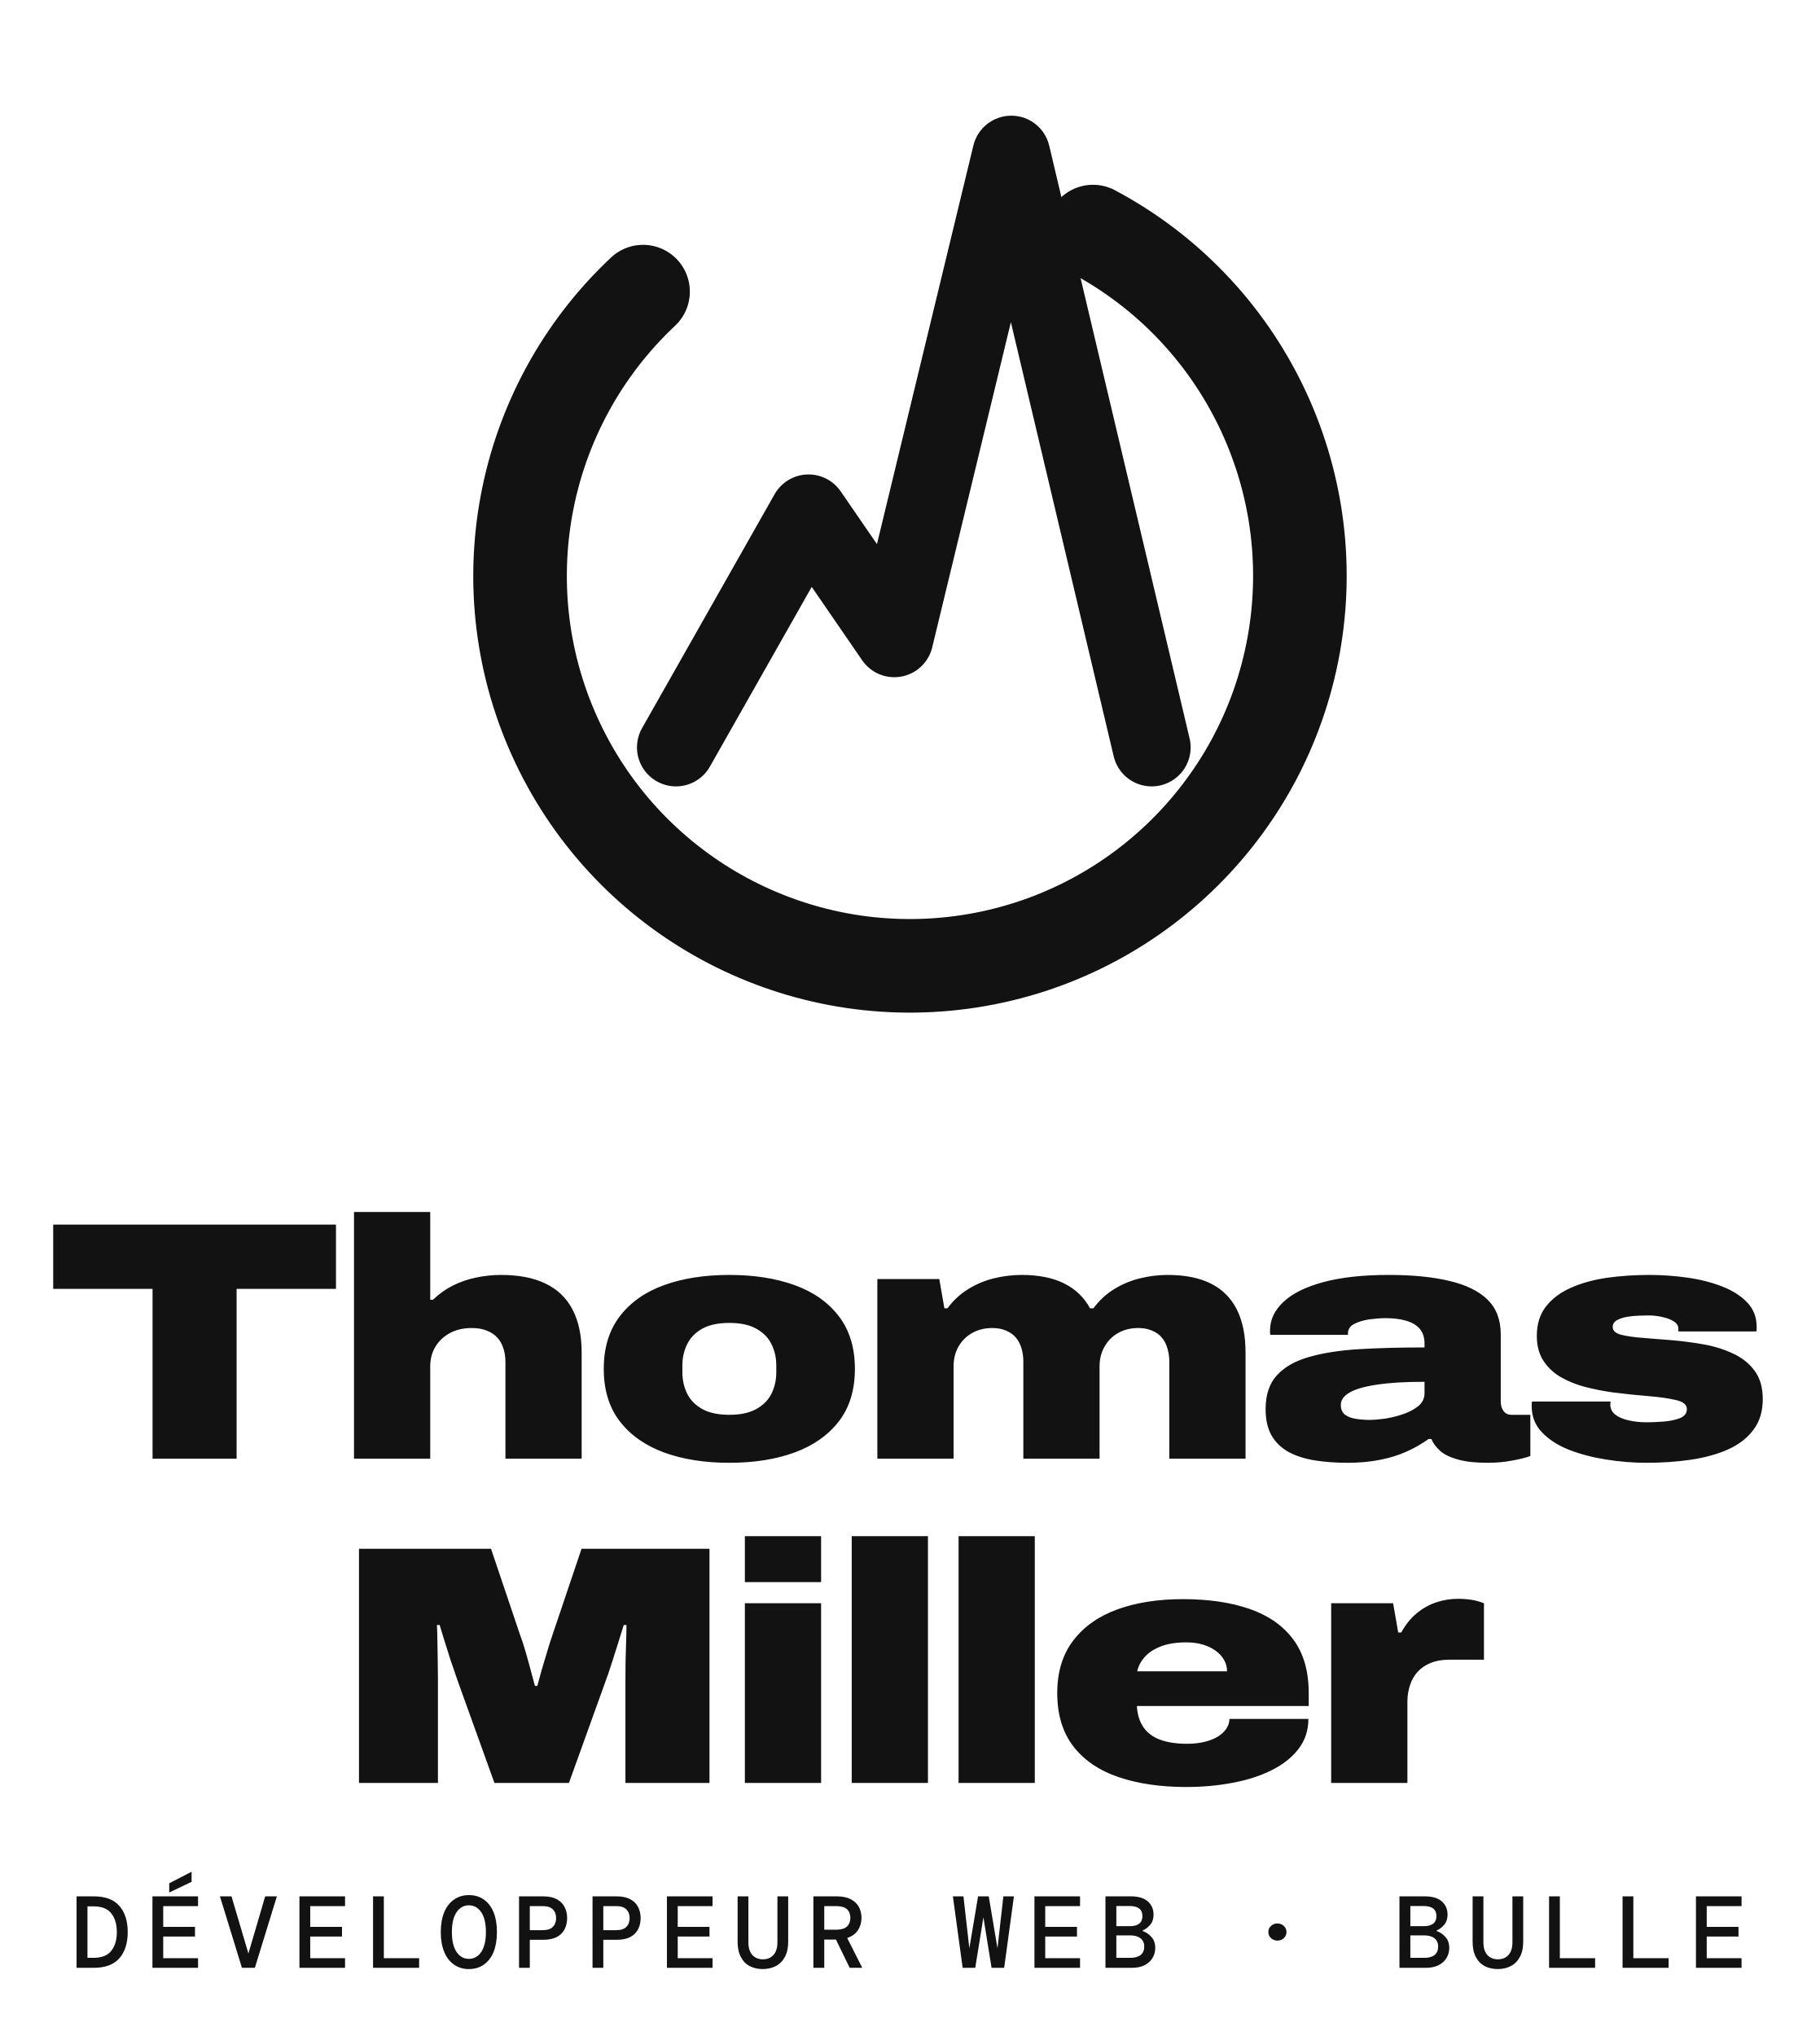
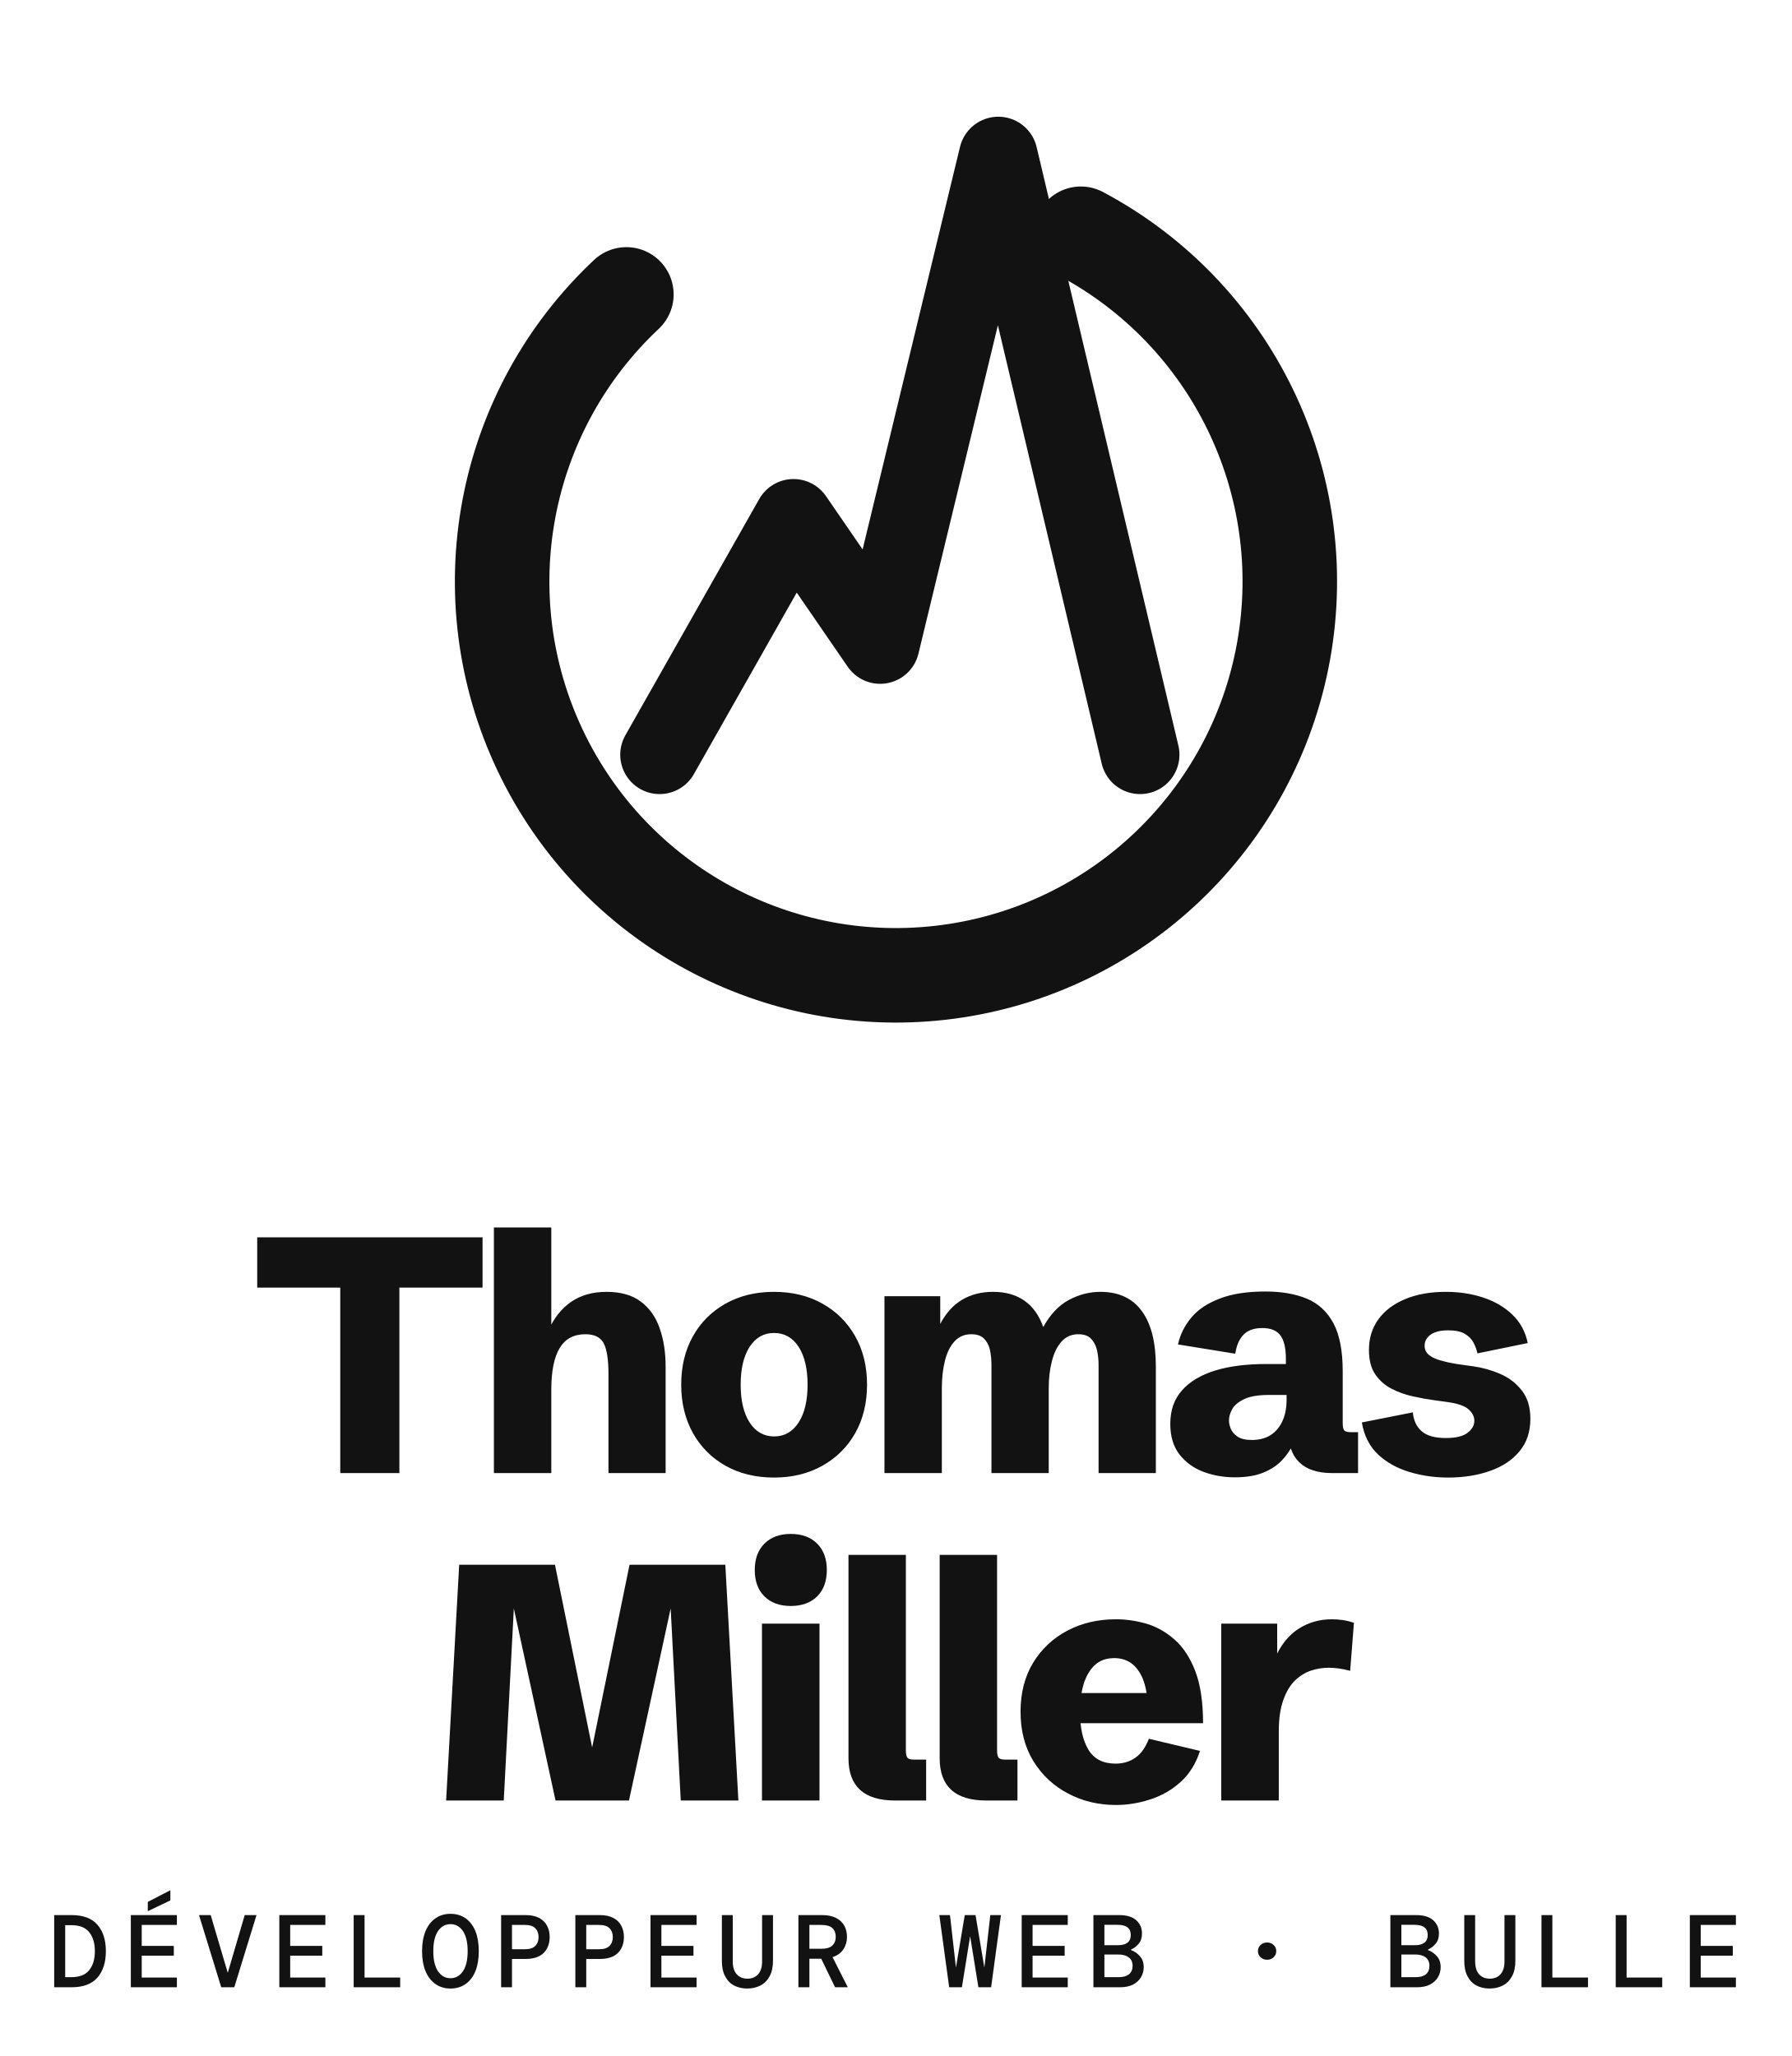
- <svg xmlns="http://www.w3.org/2000/svg" viewBox="0 0 160.43 179.46" width="160" height="179" role="img" aria-label="Thomas Miller">
-   <g transform="translate(36.22 4.00) scale(1.375)" fill="none" stroke-linecap="round" stroke-linejoin="round">
+ <svg xmlns="http://www.w3.org/2000/svg" viewBox="0 0 155.96 179.46" width="156" height="179" role="img" aria-label="Thomas Miller">
+   <g transform="translate(33.98 4.00) scale(1.375)" fill="none" stroke-linecap="round" stroke-linejoin="round">
    <path d="M43.74 11.93 A25 25 0 1 1 14.89 15.78" stroke="#121212" stroke-width="6" />
    <path d="M17 45 L25.5 30 L31 38 L38.5 7 L47.5 45" stroke="#121212" stroke-width="5" />
  </g>
-   <path transform="translate(4.00 128.58)" d="M9.45 0V-14.97H0.69V-20.64H25.62V-14.97H16.86V0ZM27.21 0V-21.75H33.93V-14.01H34.17Q34.98 -14.79 35.94 -15.27Q36.9 -15.75 37.98 -15.97Q39.06 -16.2 40.17 -16.2Q42.54 -16.2 44.11 -15.43Q45.69 -14.67 46.48 -13.14Q47.28 -11.61 47.28 -9.36V0H40.56V-8.55Q40.56 -9.18 40.38 -9.73Q40.2 -10.29 39.84 -10.68Q39.48 -11.07 38.92 -11.29Q38.37 -11.52 37.59 -11.52Q36.51 -11.52 35.69 -11.09Q34.86 -10.65 34.39 -9.88Q33.93 -9.12 33.93 -8.13V0ZM60.3 0.36Q57.03 0.36 54.54 -0.55Q52.05 -1.47 50.64 -3.3Q49.23 -5.13 49.23 -7.92Q49.23 -10.71 50.64 -12.55Q52.05 -14.4 54.54 -15.3Q57.03 -16.2 60.3 -16.2Q63.57 -16.2 66.06 -15.3Q68.55 -14.4 69.96 -12.55Q71.37 -10.71 71.37 -7.92Q71.37 -5.13 69.96 -3.3Q68.55 -1.47 66.06 -0.55Q63.57 0.36 60.3 0.36ZM60.3 -3.87Q61.77 -3.87 62.68 -4.38Q63.6 -4.89 64.02 -5.74Q64.44 -6.6 64.44 -7.62V-8.22Q64.44 -9.24 64.02 -10.09Q63.6 -10.95 62.68 -11.46Q61.77 -11.97 60.3 -11.97Q58.83 -11.97 57.91 -11.46Q57 -10.95 56.58 -10.09Q56.16 -9.24 56.16 -8.22V-7.62Q56.16 -6.6 56.58 -5.74Q57 -4.89 57.91 -4.38Q58.83 -3.87 60.3 -3.87ZM73.35 0V-15.84H78.81L79.26 -13.26H79.53Q80.31 -14.31 81.36 -14.95Q82.41 -15.6 83.62 -15.9Q84.84 -16.2 86.07 -16.2Q88.32 -16.2 89.82 -15.45Q91.32 -14.7 92.1 -13.26H92.4Q93.18 -14.31 94.23 -14.95Q95.28 -15.6 96.5 -15.9Q97.71 -16.2 98.94 -16.2Q101.25 -16.2 102.77 -15.43Q104.28 -14.67 105.05 -13.14Q105.81 -11.61 105.81 -9.36V0H99.09V-8.55Q99.09 -9.18 98.92 -9.73Q98.76 -10.29 98.43 -10.68Q98.1 -11.07 97.57 -11.29Q97.05 -11.52 96.36 -11.52Q95.37 -11.52 94.59 -11.09Q93.81 -10.65 93.38 -9.88Q92.94 -9.12 92.94 -8.13V0H86.22V-8.55Q86.22 -9.18 86.06 -9.73Q85.89 -10.29 85.56 -10.68Q85.23 -11.07 84.7 -11.29Q84.18 -11.52 83.49 -11.52Q82.5 -11.52 81.72 -11.09Q80.94 -10.65 80.5 -9.88Q80.07 -9.12 80.07 -8.13V0ZM114.78 0.36Q113.25 0.36 111.93 0.15Q110.61 -0.06 109.63 -0.58Q108.66 -1.11 108.12 -2.02Q107.58 -2.94 107.58 -4.38Q107.58 -6.27 108.58 -7.36Q109.59 -8.46 111.45 -8.98Q113.31 -9.51 115.88 -9.66Q118.44 -9.81 121.59 -9.81V-10.14Q121.59 -10.95 121.17 -11.45Q120.75 -11.94 119.98 -12.16Q119.22 -12.39 118.17 -12.39Q117.54 -12.39 116.76 -12.29Q115.98 -12.18 115.41 -11.89Q114.84 -11.61 114.84 -11.04V-10.92H108Q107.97 -11.04 107.97 -11.11Q107.97 -11.19 107.97 -11.31Q107.97 -12.72 109.16 -13.83Q110.34 -14.94 112.68 -15.57Q115.02 -16.2 118.44 -16.2Q121.59 -16.2 123.79 -15.67Q126 -15.15 127.16 -14.01Q128.31 -12.87 128.31 -10.95V-5.04Q128.31 -4.56 128.55 -4.21Q128.79 -3.87 129.27 -3.87H130.92V-0.24Q130.38 -0.03 129.34 0.16Q128.31 0.36 127.17 0.36Q125.55 0.36 124.53 0.07Q123.51 -0.21 122.97 -0.69Q122.43 -1.17 122.19 -1.74H121.95Q121.08 -1.11 120.01 -0.63Q118.95 -0.15 117.66 0.1Q116.37 0.36 114.78 0.36ZM116.79 -3.42Q117.24 -3.42 118.02 -3.52Q118.8 -3.63 119.62 -3.9Q120.45 -4.17 121.02 -4.62Q121.59 -5.07 121.59 -5.79V-6.78Q118.98 -6.78 117.34 -6.52Q115.71 -6.27 114.96 -5.82Q114.21 -5.37 114.21 -4.74Q114.21 -4.17 114.58 -3.88Q114.96 -3.6 115.56 -3.51Q116.16 -3.42 116.79 -3.42ZM141.18 0.36Q139.38 0.36 137.59 0.07Q135.81 -0.21 134.32 -0.79Q132.84 -1.38 131.94 -2.33Q131.04 -3.27 131.04 -4.62Q131.04 -4.71 131.04 -4.81Q131.04 -4.92 131.07 -5.04H138Q137.97 -4.92 137.97 -4.84Q137.97 -4.77 137.97 -4.71Q138 -4.2 138.43 -3.87Q138.87 -3.54 139.59 -3.38Q140.31 -3.21 141.18 -3.21Q141.78 -3.21 142.62 -3.27Q143.46 -3.33 144.09 -3.57Q144.72 -3.81 144.72 -4.38Q144.72 -4.95 143.76 -5.17Q142.8 -5.4 141.3 -5.52Q139.8 -5.64 138.15 -5.85Q136.89 -6.03 135.7 -6.34Q134.52 -6.66 133.57 -7.21Q132.63 -7.77 132.06 -8.65Q131.49 -9.54 131.49 -10.83Q131.49 -12.39 132.3 -13.42Q133.11 -14.46 134.5 -15.07Q135.9 -15.69 137.68 -15.95Q139.47 -16.2 141.42 -16.2Q143.1 -16.2 144.78 -15.96Q146.46 -15.72 147.84 -15.18Q149.22 -14.64 150.04 -13.77Q150.87 -12.9 150.87 -11.64Q150.87 -11.55 150.87 -11.41Q150.87 -11.28 150.84 -11.22H143.97V-11.46Q143.97 -11.85 143.56 -12.11Q143.16 -12.36 142.56 -12.49Q141.96 -12.63 141.33 -12.63Q141.06 -12.63 140.53 -12.61Q140.01 -12.6 139.47 -12.51Q138.93 -12.42 138.55 -12.21Q138.18 -12 138.18 -11.61Q138.18 -11.13 138.91 -10.93Q139.65 -10.74 140.85 -10.65Q142.05 -10.56 143.46 -10.44Q144.84 -10.32 146.25 -10.07Q147.66 -9.81 148.83 -9.25Q150 -8.7 150.7 -7.74Q151.41 -6.78 151.41 -5.25Q151.41 -3.63 150.58 -2.54Q149.76 -1.44 148.33 -0.81Q146.91 -0.18 145.06 0.09Q143.22 0.36 141.18 0.36Z" fill="#121212" />
-   <path transform="translate(29.43 157.16)" d="M2.22 0V-20.64H13.86L16.41 -13.08Q16.65 -12.45 16.89 -11.62Q17.13 -10.8 17.35 -9.97Q17.58 -9.15 17.73 -8.55H17.94Q18.09 -9.12 18.31 -9.9Q18.54 -10.68 18.8 -11.54Q19.05 -12.39 19.29 -13.08L21.84 -20.64H33.12V0H25.71V-9Q25.71 -9.75 25.72 -10.65Q25.74 -11.55 25.77 -12.42Q25.8 -13.29 25.8 -13.92H25.56Q25.35 -13.23 25.06 -12.31Q24.78 -11.4 24.49 -10.52Q24.21 -9.63 23.97 -9L20.73 0H14.16L10.92 -9Q10.59 -9.96 10.27 -10.9Q9.96 -11.85 9.72 -12.64Q9.48 -13.44 9.33 -13.92H9.09Q9.12 -13.44 9.13 -12.64Q9.15 -11.85 9.16 -10.9Q9.18 -9.96 9.18 -9V0ZM36.24 -17.7V-21.75H42.96V-17.7ZM36.24 0V-15.84H42.96V0ZM45.66 0V-21.75H52.38V0ZM55.08 0V-21.75H61.8V0ZM75.15 0.36Q71.76 0.36 69.19 -0.51Q66.63 -1.38 65.2 -3.22Q63.78 -5.07 63.78 -7.92Q63.78 -10.71 65.19 -12.55Q66.6 -14.4 69.09 -15.3Q71.58 -16.2 74.85 -16.2Q78.27 -16.2 80.76 -15.33Q83.25 -14.46 84.6 -12.63Q85.95 -10.8 85.95 -7.92V-6.78H70.8Q70.86 -5.67 71.37 -4.92Q71.88 -4.17 72.85 -3.81Q73.83 -3.45 75.21 -3.45Q76.11 -3.45 76.81 -3.63Q77.52 -3.81 78 -4.12Q78.48 -4.44 78.72 -4.83Q78.96 -5.22 78.96 -5.64H85.92Q85.92 -4.14 85.06 -3.01Q84.21 -1.89 82.72 -1.14Q81.24 -0.39 79.29 -0.02Q77.34 0.36 75.15 0.36ZM70.83 -9.84H78.75Q78.75 -10.35 78.51 -10.8Q78.27 -11.25 77.8 -11.61Q77.34 -11.97 76.66 -12.18Q75.99 -12.39 75.15 -12.39Q73.83 -12.39 72.93 -12.04Q72.03 -11.7 71.5 -11.11Q70.98 -10.53 70.83 -9.84ZM87.93 0V-15.84H93.39L93.84 -13.26H94.11Q94.68 -14.31 95.49 -14.97Q96.3 -15.63 97.23 -15.93Q98.16 -16.23 99.09 -16.23Q99.75 -16.23 100.31 -16.14Q100.86 -16.05 101.4 -15.84V-10.86H98.31Q97.38 -10.86 96.69 -10.57Q96 -10.29 95.55 -9.79Q95.1 -9.3 94.88 -8.62Q94.65 -7.95 94.65 -7.14V0Z" fill="#121212" />
-   <path transform="translate(6.24 173.46)" d="M0.51 0V-6.3H2.02Q3.55 -6.3 4.28 -5.46Q5.02 -4.62 5.02 -3.15Q5.02 -1.68 4.28 -0.84Q3.55 0 2.02 0ZM1.47 -0.88H1.99Q3.09 -0.88 3.57 -1.5Q4.06 -2.11 4.06 -3.15Q4.06 -4.18 3.57 -4.8Q3.09 -5.42 1.99 -5.42H1.47ZM7.2 0V-6.3H11.22V-5.44H8.15V-3.61H10.95V-2.76H8.15V-0.85H11.22V0ZM8.68 -6.64V-7.45L10.65 -8.47V-7.58ZM15.09 0 13.15 -6.3H14.17L15.66 -1.26L17.14 -6.3H18.17L16.23 0ZM20.16 0V-6.3H24.18V-5.44H21.11V-3.61H23.91V-2.76H21.11V-0.85H24.18V0ZM26.65 0V-6.3H27.6V-0.85H30.71V0ZM35.1 0.11Q34.34 0.11 33.78 -0.29Q33.22 -0.68 32.92 -1.41Q32.62 -2.14 32.62 -3.15Q32.62 -4.16 32.92 -4.89Q33.22 -5.62 33.78 -6.01Q34.34 -6.41 35.1 -6.41Q35.87 -6.41 36.43 -6.01Q36.98 -5.62 37.28 -4.89Q37.57 -4.16 37.57 -3.15Q37.57 -2.14 37.28 -1.41Q36.98 -0.68 36.43 -0.29Q35.87 0.11 35.1 0.11ZM35.1 -0.79Q35.77 -0.79 36.19 -1.4Q36.6 -2.01 36.6 -3.15Q36.6 -4.29 36.19 -4.9Q35.77 -5.51 35.1 -5.51Q34.42 -5.51 34.01 -4.9Q33.6 -4.29 33.6 -3.15Q33.6 -2.01 34.01 -1.4Q34.42 -0.79 35.1 -0.79ZM39.52 0V-6.3H41.65Q42.37 -6.3 42.84 -6.05Q43.31 -5.8 43.53 -5.37Q43.76 -4.94 43.76 -4.38Q43.76 -3.82 43.53 -3.39Q43.31 -2.96 42.84 -2.71Q42.37 -2.47 41.65 -2.47H40.47V0ZM40.47 -3.32H41.61Q42.22 -3.32 42.5 -3.61Q42.79 -3.9 42.79 -4.38Q42.79 -4.86 42.5 -5.15Q42.22 -5.44 41.61 -5.44H40.47ZM46 0V-6.3H48.13Q48.85 -6.3 49.32 -6.05Q49.79 -5.8 50.01 -5.37Q50.24 -4.94 50.24 -4.38Q50.24 -3.82 50.01 -3.39Q49.79 -2.96 49.32 -2.71Q48.85 -2.47 48.13 -2.47H46.95V0ZM46.95 -3.32H48.09Q48.7 -3.32 48.98 -3.61Q49.27 -3.9 49.27 -4.38Q49.27 -4.86 48.98 -5.15Q48.7 -5.44 48.09 -5.44H46.95ZM52.56 0V-6.3H56.58V-5.44H53.51V-3.61H56.31V-2.76H53.51V-0.85H56.58V0ZM61 0.11Q60.36 0.11 59.86 -0.15Q59.36 -0.41 59.08 -0.95Q58.79 -1.48 58.79 -2.3V-6.3H59.74V-2.25Q59.74 -1.53 60.08 -1.14Q60.43 -0.75 61.02 -0.75Q61.61 -0.75 61.96 -1.14Q62.3 -1.53 62.3 -2.25V-6.3H63.25V-2.3Q63.25 -1.48 62.95 -0.95Q62.66 -0.41 62.15 -0.15Q61.64 0.11 61 0.11ZM65.47 0V-6.3H67.54Q68.27 -6.3 68.76 -6.05Q69.24 -5.8 69.48 -5.37Q69.71 -4.94 69.71 -4.4Q69.71 -3.79 69.4 -3.32Q69.09 -2.84 68.45 -2.63L69.78 0H68.67L67.46 -2.49H66.43V0ZM66.43 -3.36H67.48Q68.13 -3.36 68.43 -3.64Q68.73 -3.93 68.73 -4.4Q68.73 -4.88 68.44 -5.16Q68.14 -5.44 67.47 -5.44H66.43ZM78.63 0 77.77 -6.3H78.7L79.22 -1.72L79.99 -6.3H80.93L81.7 -1.72L82.22 -6.3H83.15L82.29 0H81.18L80.46 -4.46L79.74 0ZM84.96 0V-6.3H88.98V-5.44H85.91V-3.61H88.71V-2.76H85.91V-0.85H88.98V0ZM91.22 0V-6.3H93.47Q94.45 -6.3 94.96 -5.85Q95.46 -5.4 95.46 -4.69Q95.46 -4.14 95.17 -3.8Q94.89 -3.46 94.51 -3.3V-3.24Q94.96 -3.08 95.28 -2.71Q95.61 -2.35 95.61 -1.75Q95.61 -1.27 95.37 -0.87Q95.13 -0.47 94.67 -0.23Q94.21 0 93.55 0ZM92.18 -3.67H93.36Q93.91 -3.67 94.19 -3.89Q94.48 -4.11 94.48 -4.56Q94.48 -5.45 93.34 -5.45H92.18ZM92.18 -0.88H93.42Q94 -0.88 94.32 -1.13Q94.64 -1.39 94.64 -1.87Q94.64 -2.35 94.3 -2.61Q93.97 -2.86 93.4 -2.86H92.18ZM106.38 -2.4Q106.05 -2.4 105.81 -2.62Q105.58 -2.84 105.58 -3.16Q105.58 -3.47 105.81 -3.69Q106.05 -3.91 106.38 -3.91Q106.72 -3.91 106.95 -3.69Q107.18 -3.47 107.18 -3.16Q107.18 -2.84 106.95 -2.62Q106.72 -2.4 106.38 -2.4ZM117.14 0V-6.3H119.39Q120.37 -6.3 120.88 -5.85Q121.38 -5.4 121.38 -4.69Q121.38 -4.14 121.09 -3.8Q120.81 -3.46 120.43 -3.3V-3.24Q120.88 -3.08 121.2 -2.71Q121.53 -2.35 121.53 -1.75Q121.53 -1.27 121.29 -0.87Q121.05 -0.47 120.59 -0.23Q120.13 0 119.47 0ZM118.1 -3.67H119.28Q119.83 -3.67 120.11 -3.89Q120.4 -4.11 120.4 -4.56Q120.4 -5.45 119.26 -5.45H118.1ZM118.1 -0.88H119.34Q119.92 -0.88 120.24 -1.13Q120.55 -1.39 120.55 -1.87Q120.55 -2.35 120.22 -2.61Q119.89 -2.86 119.32 -2.86H118.1ZM125.8 0.11Q125.16 0.11 124.66 -0.15Q124.16 -0.41 123.88 -0.95Q123.59 -1.48 123.59 -2.3V-6.3H124.54V-2.25Q124.54 -1.53 124.88 -1.14Q125.23 -0.75 125.82 -0.75Q126.41 -0.75 126.76 -1.14Q127.1 -1.53 127.1 -2.25V-6.3H128.05V-2.3Q128.05 -1.48 127.75 -0.95Q127.46 -0.41 126.95 -0.15Q126.44 0.11 125.8 0.11ZM130.33 0V-6.3H131.28V-0.85H134.39V0ZM136.81 0V-6.3H137.76V-0.85H140.87V0ZM143.28 0V-6.3H147.3V-5.44H144.23V-3.61H147.03V-2.76H144.23V-0.85H147.3V0Z" fill="#121212" />
+   <path transform="translate(21.72 128.58)" d="M7.76 0V-16.19H0.51V-20.58H20.18V-16.19H12.92V0ZM21.17 0V-21.44H26.18V-11.82L25.93 -12.46Q26.66 -14.09 27.93 -14.96Q29.2 -15.82 31 -15.82Q32.86 -15.82 33.99 -14.97Q35.13 -14.12 35.64 -12.64Q36.16 -11.16 36.16 -9.28V0H31.17V-8.66Q31.17 -10.52 30.76 -11.32Q30.34 -12.12 29.16 -12.12Q27.63 -12.12 26.91 -10.91Q26.18 -9.7 26.18 -7.27V0ZM45.62 0.39Q43.22 0.39 41.39 -0.64Q39.56 -1.67 38.54 -3.5Q37.52 -5.33 37.52 -7.72Q37.52 -10.12 38.54 -11.94Q39.56 -13.76 41.39 -14.79Q43.22 -15.82 45.62 -15.82Q48.02 -15.82 49.85 -14.79Q51.68 -13.76 52.71 -11.94Q53.74 -10.12 53.74 -7.72Q53.74 -5.32 52.71 -3.49Q51.68 -1.67 49.84 -0.64Q48.01 0.39 45.62 0.39ZM45.64 -3.2Q46.98 -3.2 47.77 -4.42Q48.55 -5.63 48.55 -7.72Q48.55 -9.8 47.77 -11.02Q46.98 -12.23 45.62 -12.23Q44.28 -12.23 43.49 -11.02Q42.71 -9.8 42.71 -7.72Q42.71 -5.63 43.49 -4.42Q44.28 -3.2 45.64 -3.2ZM55.26 0V-15.44H60.13V-13.02Q60.86 -14.42 62.02 -15.12Q63.19 -15.82 64.74 -15.82Q66.39 -15.82 67.49 -15.04Q68.59 -14.26 69.12 -12.75Q70.05 -14.42 71.37 -15.12Q72.69 -15.82 74.11 -15.82Q76.49 -15.82 77.72 -14.15Q78.95 -12.48 78.95 -9.29V0H73.95V-9.43Q73.95 -10.13 73.81 -10.74Q73.66 -11.35 73.29 -11.73Q72.92 -12.12 72.19 -12.12Q71.29 -12.12 70.72 -11.48Q70.15 -10.85 69.88 -9.78Q69.6 -8.72 69.6 -7.42V0H64.6V-9.43Q64.6 -10.13 64.47 -10.75Q64.33 -11.36 63.95 -11.74Q63.57 -12.12 62.84 -12.12Q61.94 -12.12 61.37 -11.49Q60.8 -10.86 60.54 -9.8Q60.27 -8.73 60.27 -7.4V0ZM85.84 0.37Q84.4 0.37 83.1 -0.11Q81.81 -0.6 81.01 -1.63Q80.21 -2.66 80.21 -4.3Q80.21 -6.07 81.23 -7.22Q82.25 -8.37 84.12 -8.95Q85.98 -9.52 88.56 -9.52H90.56L90.3 -9.06V-9.98Q90.3 -11.38 89.82 -12.02Q89.34 -12.66 88.24 -12.66Q87.17 -12.66 86.61 -12.09Q86.05 -11.52 85.88 -10.42L80.88 -11.23Q81.17 -12.53 82.05 -13.58Q82.92 -14.62 84.52 -15.23Q86.11 -15.85 88.51 -15.85Q90.63 -15.85 92.14 -15.22Q93.64 -14.59 94.45 -13.08Q95.26 -11.56 95.26 -8.89V-4.37Q95.26 -3.89 95.39 -3.73Q95.53 -3.57 95.97 -3.57H96.6V0H94.37Q92.43 0 91.47 -0.94Q90.51 -1.87 90.51 -3.69V-4.26L91.43 -3.87Q91.26 -3.24 90.92 -2.52Q90.59 -1.79 89.97 -1.13Q89.36 -0.47 88.35 -0.05Q87.34 0.37 85.84 0.37ZM87.34 -2.89Q88.27 -2.89 88.94 -3.3Q89.61 -3.72 89.98 -4.5Q90.36 -5.29 90.36 -6.4V-6.82H88.8Q87.43 -6.82 86.67 -6.46Q85.91 -6.1 85.62 -5.59Q85.33 -5.07 85.33 -4.6Q85.33 -4.29 85.48 -3.89Q85.64 -3.49 86.07 -3.19Q86.5 -2.89 87.34 -2.89ZM104.46 0.39Q102.69 0.39 101.07 -0.1Q99.45 -0.59 98.33 -1.64Q97.22 -2.7 96.93 -4.42L101.38 -5.3Q101.49 -4.2 102.18 -3.63Q102.86 -3.06 104.25 -3.06Q105.58 -3.06 106.16 -3.52Q106.75 -3.97 106.75 -4.57Q106.75 -5.1 106.26 -5.55Q105.78 -6 104.48 -6.19L103.25 -6.36Q102.41 -6.47 101.42 -6.69Q100.43 -6.9 99.55 -7.35Q98.66 -7.8 98.1 -8.62Q97.55 -9.43 97.55 -10.75Q97.55 -12.29 98.38 -13.43Q99.2 -14.56 100.72 -15.19Q102.23 -15.82 104.26 -15.82Q106.02 -15.82 107.53 -15.32Q109.04 -14.82 110.07 -13.83Q111.11 -12.83 111.41 -11.35L107.02 -10.45Q106.92 -10.92 106.68 -11.38Q106.44 -11.85 105.91 -12.16Q105.39 -12.46 104.46 -12.46Q103.46 -12.46 102.93 -12.08Q102.41 -11.7 102.41 -11.12Q102.41 -10.62 102.79 -10.31Q103.18 -10 103.81 -9.83Q104.43 -9.65 105.16 -9.53L106.65 -9.32Q107.88 -9.15 109.02 -8.65Q110.17 -8.15 110.9 -7.2Q111.64 -6.26 111.64 -4.73Q111.64 -3.04 110.69 -1.9Q109.75 -0.76 108.12 -0.19Q106.49 0.39 104.46 0.39Z" fill="#121212" />
+   <path transform="translate(37.39 157.16)" d="M1.33 0 2.47 -20.58H10.83L14.32 -3.43H13.83L17.34 -20.58H25.7L26.84 0H21.81L20.92 -16.95H20.97L17.29 0H10.88L7.2 -16.95H7.25L6.36 0ZM28.9 0V-15.44H33.92V0ZM31.41 -16.98Q29.96 -16.98 29.11 -17.82Q28.27 -18.66 28.27 -20.12Q28.27 -21.58 29.11 -22.42Q29.96 -23.27 31.41 -23.27Q32.87 -23.27 33.72 -22.42Q34.56 -21.58 34.56 -20.12Q34.56 -18.66 33.72 -17.82Q32.87 -16.98 31.41 -16.98ZM40.52 0Q38.48 0 37.46 -0.93Q36.45 -1.86 36.45 -3.69V-21.44H41.46V-4.37Q41.46 -3.89 41.6 -3.73Q41.73 -3.57 42.18 -3.57H43.23V0ZM48.48 0Q46.44 0 45.42 -0.93Q44.41 -1.86 44.41 -3.69V-21.44H49.42V-4.37Q49.42 -3.89 49.56 -3.73Q49.7 -3.57 50.14 -3.57H51.2V0ZM59.8 0.39Q57.51 0.39 55.62 -0.61Q53.73 -1.6 52.6 -3.42Q51.47 -5.25 51.47 -7.75Q51.47 -10.22 52.57 -12.03Q53.67 -13.83 55.56 -14.83Q57.44 -15.82 59.8 -15.82Q61.1 -15.82 62.44 -15.44Q63.77 -15.05 64.9 -14.06Q66.03 -13.08 66.72 -11.3Q67.4 -9.52 67.4 -6.75H54.68V-9.38H62.93L62.56 -8.68Q62.44 -10.02 62.04 -10.85Q61.63 -11.68 61.02 -12.06Q60.42 -12.43 59.66 -12.43Q58.61 -12.43 57.95 -11.82Q57.29 -11.2 56.97 -10.14Q56.66 -9.08 56.66 -7.72Q56.66 -5.67 57.39 -4.44Q58.13 -3.22 59.76 -3.22Q60.76 -3.22 61.5 -3.74Q62.24 -4.26 62.67 -5.39L67.13 -4.33Q66.59 -2.64 65.42 -1.6Q64.26 -0.56 62.77 -0.09Q61.29 0.39 59.8 0.39ZM68.99 0V-15.44H73.87V-11.88L73.65 -12.36Q74.41 -14.13 75.72 -14.98Q77.02 -15.82 78.65 -15.82Q79.11 -15.82 79.6 -15.75Q80.08 -15.68 80.57 -15.51L80.24 -11.32Q79.25 -11.59 78.37 -11.59Q77.57 -11.59 76.79 -11.33Q76.02 -11.06 75.39 -10.44Q74.77 -9.82 74.39 -8.73Q74.01 -7.65 74.01 -6V0Z" fill="#121212" />
+   <path transform="translate(4.00 173.46)" d="M0.51 0V-6.3H2.02Q3.55 -6.3 4.28 -5.46Q5.02 -4.62 5.02 -3.15Q5.02 -1.68 4.28 -0.84Q3.55 0 2.02 0ZM1.47 -0.88H1.99Q3.09 -0.88 3.57 -1.5Q4.06 -2.11 4.06 -3.15Q4.06 -4.18 3.57 -4.8Q3.09 -5.42 1.99 -5.42H1.47ZM7.2 0V-6.3H11.22V-5.44H8.15V-3.61H10.95V-2.76H8.15V-0.85H11.22V0ZM8.68 -6.64V-7.45L10.65 -8.47V-7.58ZM15.09 0 13.15 -6.3H14.17L15.66 -1.26L17.14 -6.3H18.17L16.23 0ZM20.16 0V-6.3H24.18V-5.44H21.11V-3.61H23.91V-2.76H21.11V-0.85H24.18V0ZM26.65 0V-6.3H27.6V-0.85H30.71V0ZM35.1 0.11Q34.34 0.11 33.78 -0.29Q33.22 -0.68 32.92 -1.41Q32.62 -2.14 32.62 -3.15Q32.62 -4.16 32.92 -4.89Q33.22 -5.62 33.78 -6.01Q34.34 -6.41 35.1 -6.41Q35.87 -6.41 36.43 -6.01Q36.98 -5.62 37.28 -4.89Q37.57 -4.16 37.57 -3.15Q37.57 -2.14 37.28 -1.41Q36.98 -0.68 36.43 -0.29Q35.87 0.11 35.1 0.11ZM35.1 -0.79Q35.77 -0.79 36.19 -1.4Q36.6 -2.01 36.6 -3.15Q36.6 -4.29 36.19 -4.9Q35.77 -5.51 35.1 -5.51Q34.42 -5.51 34.01 -4.9Q33.6 -4.29 33.6 -3.15Q33.6 -2.01 34.01 -1.4Q34.42 -0.79 35.1 -0.79ZM39.52 0V-6.3H41.65Q42.37 -6.3 42.84 -6.05Q43.31 -5.8 43.53 -5.37Q43.76 -4.94 43.76 -4.38Q43.76 -3.82 43.53 -3.39Q43.31 -2.96 42.84 -2.71Q42.37 -2.47 41.65 -2.47H40.47V0ZM40.47 -3.32H41.61Q42.22 -3.32 42.5 -3.61Q42.79 -3.9 42.79 -4.38Q42.79 -4.86 42.5 -5.15Q42.22 -5.44 41.61 -5.44H40.47ZM46 0V-6.3H48.13Q48.85 -6.3 49.32 -6.05Q49.79 -5.8 50.01 -5.37Q50.24 -4.94 50.24 -4.38Q50.24 -3.82 50.01 -3.39Q49.79 -2.96 49.32 -2.71Q48.85 -2.47 48.13 -2.47H46.95V0ZM46.95 -3.32H48.09Q48.7 -3.32 48.98 -3.61Q49.27 -3.9 49.27 -4.38Q49.27 -4.86 48.98 -5.15Q48.7 -5.44 48.09 -5.44H46.95ZM52.56 0V-6.3H56.58V-5.44H53.51V-3.61H56.31V-2.76H53.51V-0.85H56.58V0ZM61 0.11Q60.36 0.11 59.86 -0.15Q59.36 -0.41 59.08 -0.95Q58.79 -1.48 58.79 -2.3V-6.3H59.74V-2.25Q59.74 -1.53 60.08 -1.14Q60.43 -0.75 61.02 -0.75Q61.61 -0.75 61.96 -1.14Q62.3 -1.53 62.3 -2.25V-6.3H63.25V-2.3Q63.25 -1.48 62.95 -0.95Q62.66 -0.41 62.15 -0.15Q61.64 0.11 61 0.11ZM65.47 0V-6.3H67.54Q68.27 -6.3 68.76 -6.05Q69.24 -5.8 69.48 -5.37Q69.71 -4.94 69.71 -4.4Q69.71 -3.79 69.4 -3.32Q69.09 -2.84 68.45 -2.63L69.78 0H68.67L67.46 -2.49H66.43V0ZM66.43 -3.36H67.48Q68.13 -3.36 68.43 -3.64Q68.73 -3.93 68.73 -4.4Q68.73 -4.88 68.44 -5.16Q68.14 -5.44 67.47 -5.44H66.43ZM78.63 0 77.77 -6.3H78.7L79.22 -1.72L79.99 -6.3H80.93L81.7 -1.72L82.22 -6.3H83.15L82.29 0H81.18L80.46 -4.46L79.74 0ZM84.96 0V-6.3H88.98V-5.44H85.91V-3.61H88.71V-2.76H85.91V-0.85H88.98V0ZM91.22 0V-6.3H93.47Q94.45 -6.3 94.96 -5.85Q95.46 -5.4 95.46 -4.69Q95.46 -4.14 95.17 -3.8Q94.89 -3.46 94.51 -3.3V-3.24Q94.96 -3.08 95.28 -2.71Q95.61 -2.35 95.61 -1.75Q95.61 -1.27 95.37 -0.87Q95.13 -0.47 94.67 -0.23Q94.21 0 93.55 0ZM92.18 -3.67H93.36Q93.91 -3.67 94.19 -3.89Q94.48 -4.11 94.48 -4.56Q94.48 -5.45 93.34 -5.45H92.18ZM92.18 -0.88H93.42Q94 -0.88 94.32 -1.13Q94.64 -1.39 94.64 -1.87Q94.64 -2.35 94.3 -2.61Q93.97 -2.86 93.4 -2.86H92.18ZM106.38 -2.4Q106.05 -2.4 105.81 -2.62Q105.58 -2.84 105.58 -3.16Q105.58 -3.47 105.81 -3.69Q106.05 -3.91 106.38 -3.91Q106.72 -3.91 106.95 -3.69Q107.18 -3.47 107.18 -3.16Q107.18 -2.84 106.95 -2.62Q106.72 -2.4 106.38 -2.4ZM117.14 0V-6.3H119.39Q120.37 -6.3 120.88 -5.85Q121.38 -5.4 121.38 -4.69Q121.38 -4.14 121.09 -3.8Q120.81 -3.46 120.43 -3.3V-3.24Q120.88 -3.08 121.2 -2.71Q121.53 -2.35 121.53 -1.75Q121.53 -1.27 121.29 -0.87Q121.05 -0.47 120.59 -0.23Q120.13 0 119.47 0ZM118.1 -3.67H119.28Q119.83 -3.67 120.11 -3.89Q120.4 -4.11 120.4 -4.56Q120.4 -5.45 119.26 -5.45H118.1ZM118.1 -0.88H119.34Q119.92 -0.88 120.24 -1.13Q120.55 -1.39 120.55 -1.87Q120.55 -2.35 120.22 -2.61Q119.89 -2.86 119.32 -2.86H118.1ZM125.8 0.11Q125.16 0.11 124.66 -0.15Q124.16 -0.41 123.88 -0.95Q123.59 -1.48 123.59 -2.3V-6.3H124.54V-2.25Q124.54 -1.53 124.88 -1.14Q125.23 -0.75 125.82 -0.75Q126.41 -0.75 126.76 -1.14Q127.1 -1.53 127.1 -2.25V-6.3H128.05V-2.3Q128.05 -1.48 127.75 -0.95Q127.46 -0.41 126.95 -0.15Q126.44 0.11 125.8 0.11ZM130.33 0V-6.3H131.28V-0.85H134.39V0ZM136.81 0V-6.3H137.76V-0.85H140.87V0ZM143.28 0V-6.3H147.3V-5.44H144.23V-3.61H147.03V-2.76H144.23V-0.85H147.3V0Z" fill="#121212" />
</svg>
